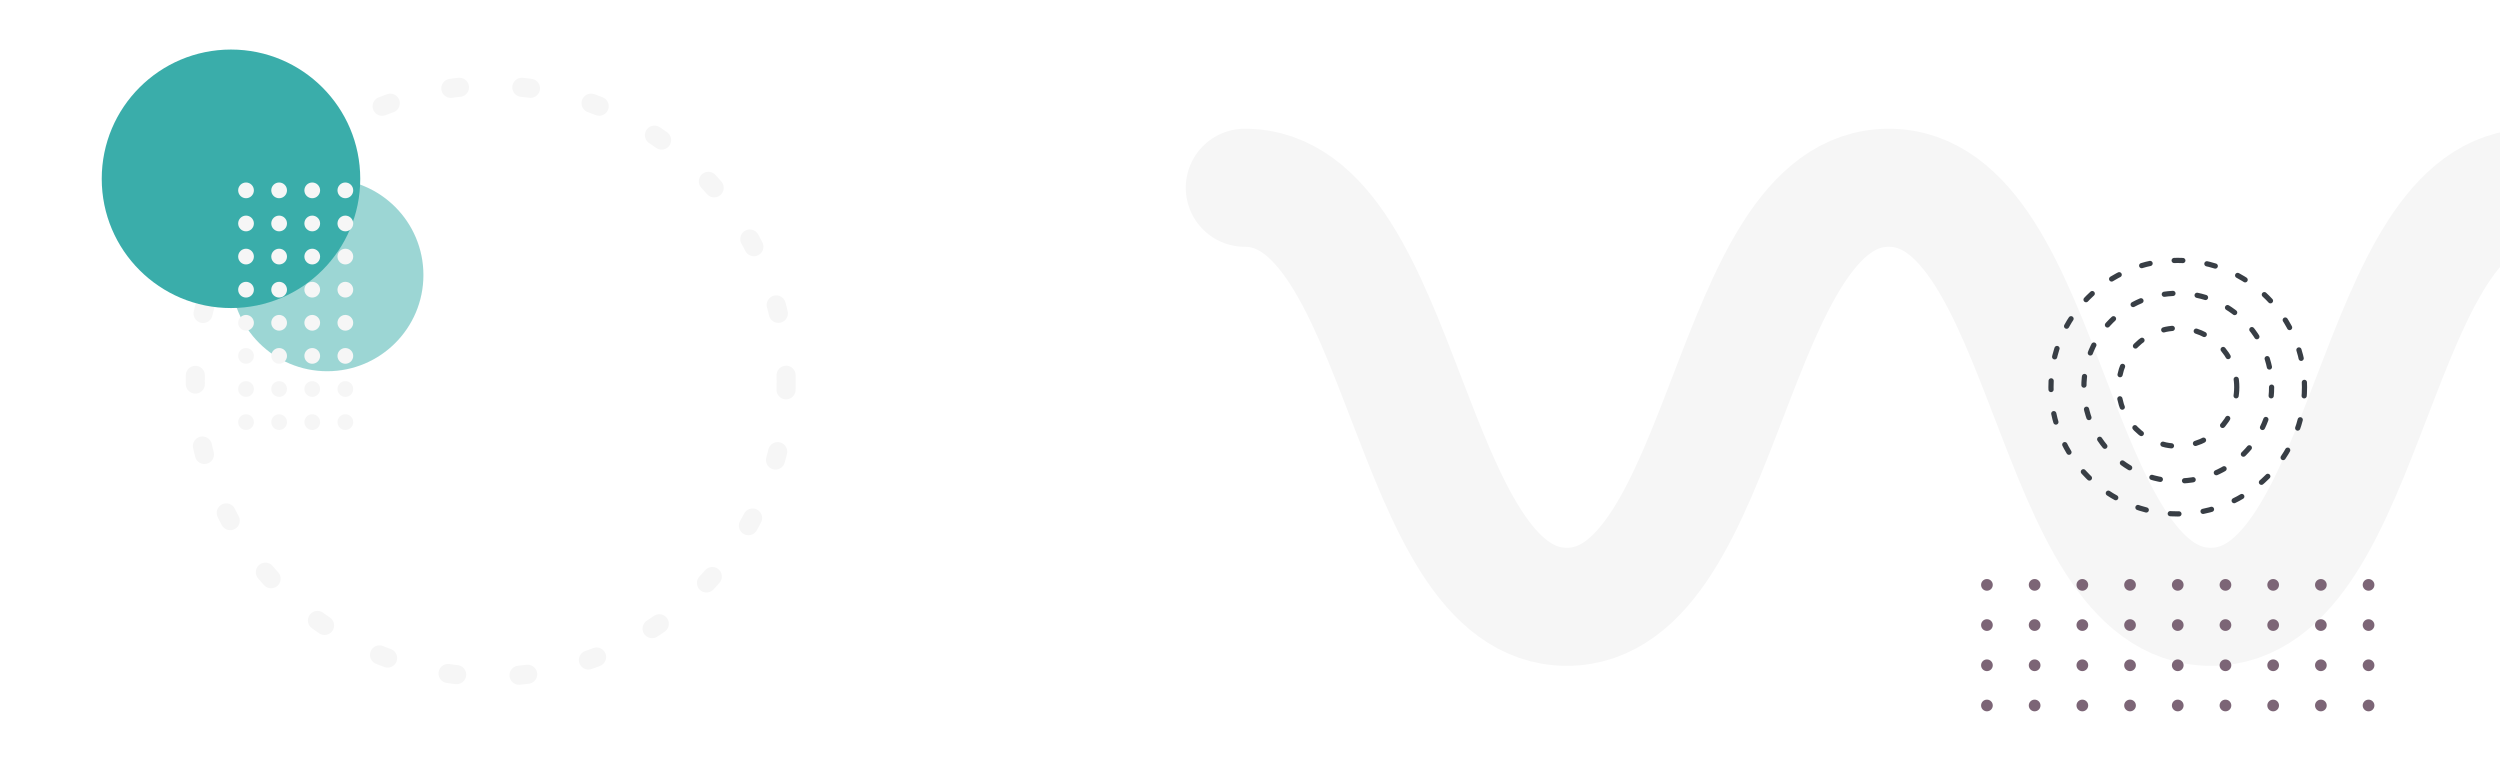
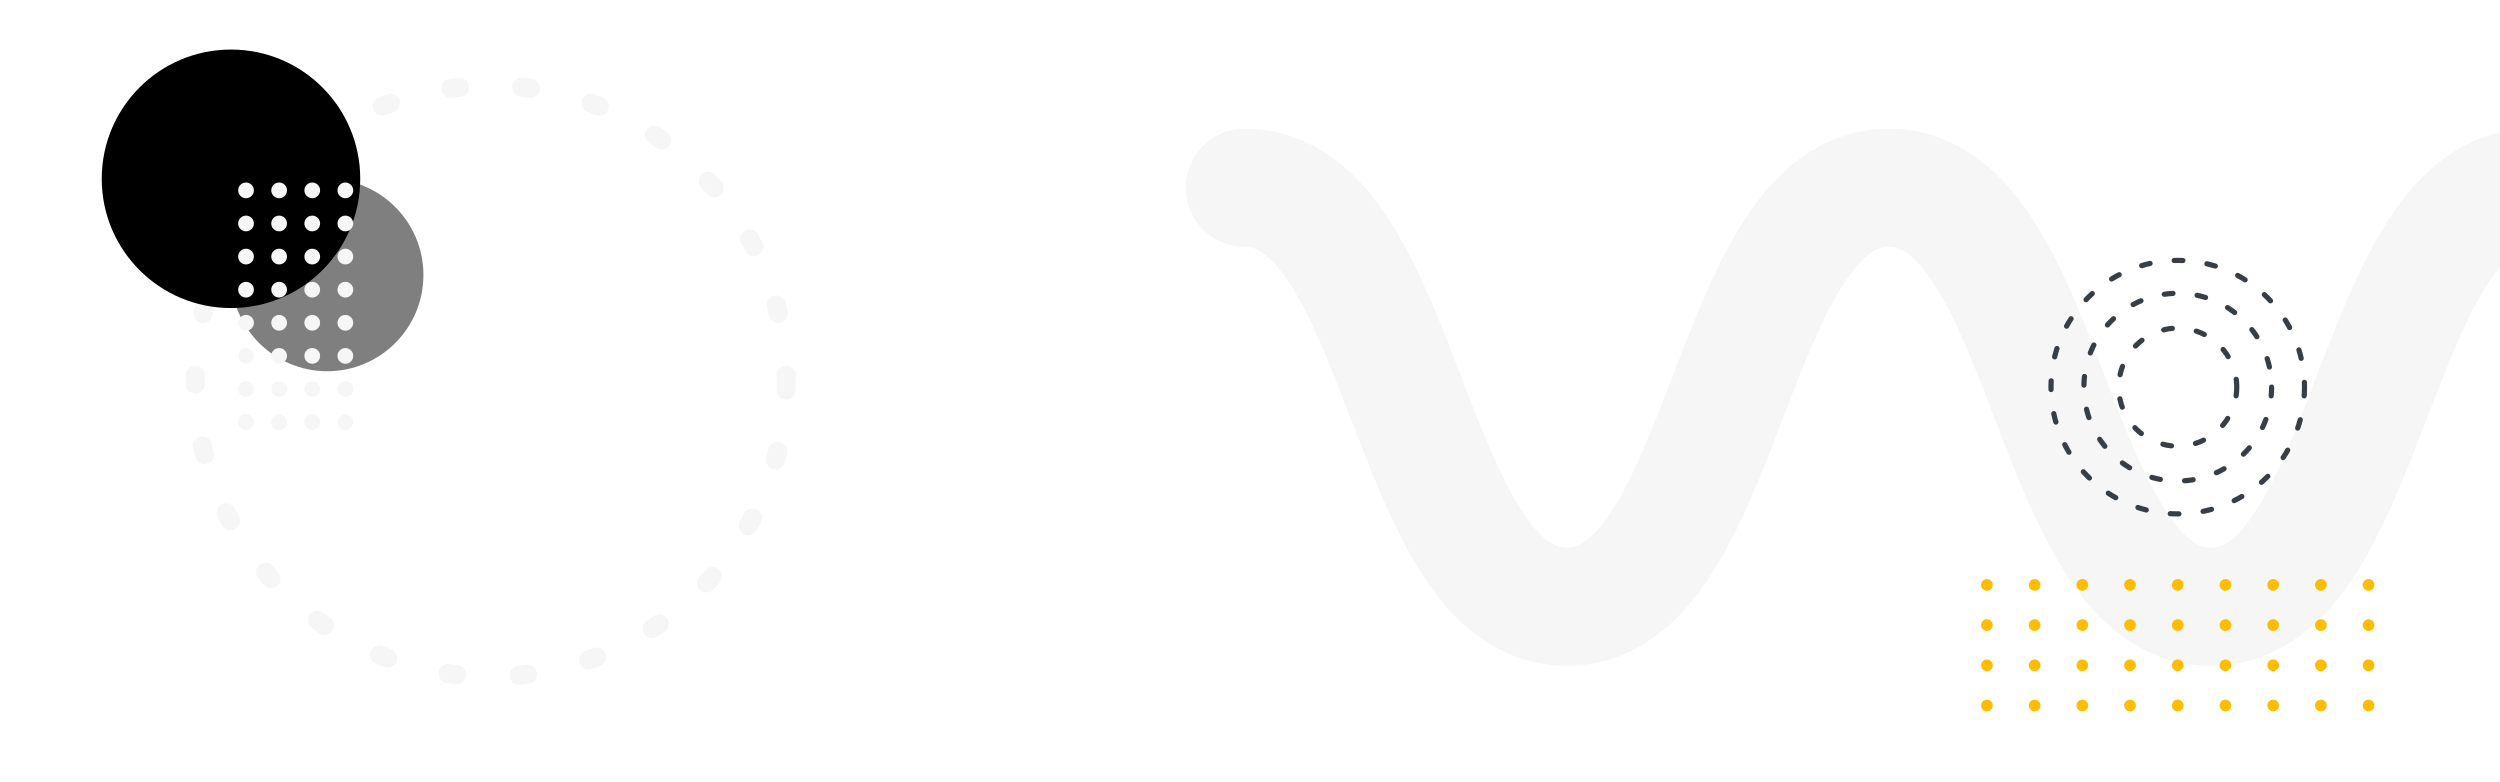
<svg xmlns="http://www.w3.org/2000/svg" xmlns:xlink="http://www.w3.org/1999/xlink" viewBox="0 0 1440 450">
  <style>
		@keyframes snake {
			0%, 100% {transform: translate(0, 0);}
			50%      {transform: translate(-10%, 0);}
		}
		@keyframes rotate {
			0%   {transform: rotate(0deg);}
			100% {transform: rotate(360deg);}
		}
		@keyframes rotate_reverse {
			0%   {transform: rotate(0deg);}
			100% {transform: rotate(-360deg);}
		}
		@keyframes rotate_little {
			0%, 100% {transform: rotate(0deg);}
			50%      {transform: rotate(45deg);}
		}
		.origin-center {
			transform-box: fill-box;
			transform-origin: center;
		}
		#snake {animation: snake 30s cubic-bezier(.445, .05, .55, .95) infinite;}
		#circle_1 {animation: rotate 180s linear infinite;}
		#circle_2,
		#circle_4 {animation: rotate 60s linear infinite;}
		#circle_3 {animation: rotate_reverse 60s linear infinite;}
		#circle_5 {animation: rotate_little 30s cubic-bezier(.445, .05, .55, .95) infinite;}
    </style>
  <defs>
    <g id="animations">
      <animateTransform xlink:href="#line_circles_1" attributeName="transform" attributeType="XML" type="translate" dur="5s" values="0 0;0 10;0 0" repeatCount="indefinite" />
      <animateTransform xlink:href="#line_circles_2" attributeName="transform" attributeType="XML" type="translate" dur="5s" begin=".2s" values="0 0;0 10;0 0" repeatCount="indefinite" />
      <animateTransform xlink:href="#line_circles_3" attributeName="transform" attributeType="XML" type="translate" dur="5s" begin=".4s" values="0 0;0 10;0 0" repeatCount="indefinite" />
      <animateTransform xlink:href="#line_circles_4" attributeName="transform" attributeType="XML" type="translate" dur="5s" begin=".6s" values="0 0;0 10;0 0" repeatCount="indefinite" />
      <animateTransform xlink:href="#line_circles_5" attributeName="transform" attributeType="XML" type="translate" dur="5s" begin=".8s" values="0 0;0 10;0 0" repeatCount="indefinite" />
      <animateTransform xlink:href="#line_circles_6" attributeName="transform" attributeType="XML" type="translate" dur="5s" begin="1s" values="0 0;0 10;0 0" repeatCount="indefinite" />
      <animateTransform xlink:href="#line_circles_7" attributeName="transform" attributeType="XML" type="translate" dur="5s" begin="1.2s" values="0 0;0 10;0 0" repeatCount="indefinite" />
      <animateTransform xlink:href="#line_circles_8" attributeName="transform" attributeType="XML" type="translate" dur="5s" begin="1.4s" values="0 0;0 10;0 0" repeatCount="indefinite" />
      <animateTransform xlink:href="#line_circles_9" attributeName="transform" attributeType="XML" type="translate" dur="5s" begin="1.6s" values="0 0;0 10;0 0" repeatCount="indefinite" />
    </g>
  </defs>
  <path id="snake" d="M717,108.15c92.73,0,92.73,241.37,185.47,241.37s92.73-241.37,185.46-241.37,92.73,241.37,185.47,241.37,92.73-241.37,185.47-241.37,92.74,241.37,185.49,241.37,92.74-241.37,185.48-241.37" fill="none" stroke="#F6F6F6" stroke-linecap="round" stroke-miterlimit="10" stroke-width="68" />
  <circle id="circle_1" class="origin-center" cx="282.66" cy="219.53" r="170.18" fill="none" stroke="#F6F6F6" stroke-linecap="round" stroke-miterlimit="10" stroke-width="11" stroke-dasharray="5 36" />
  <circle id="circle_2" class="origin-center" cx="1254.38" cy="223" r="73.01" fill="none" stroke="#383E45" stroke-linecap="round" stroke-miterlimit="10" stroke-width="3" stroke-dasharray="5 14" />
  <circle id="circle_3" class="origin-center" cx="1254.38" cy="223" r="54.06" fill="none" stroke="#383E45" stroke-linecap="round" stroke-miterlimit="10" stroke-width="3" stroke-dasharray="5 14" />
  <circle id="circle_4" class="origin-center" cx="1254.38" cy="223" r="33.99" fill="none" stroke="#383E45" stroke-linecap="round" stroke-miterlimit="10" stroke-width="3" stroke-dasharray="5 14" />
  <g id="line_circles_1">
-     <circle cx="1144.47" cy="406.36" r="3.37" fill="#7C6576" />
-     <circle cx="1144.47" cy="383.2" r="3.37" fill="#7C6576" />
-     <circle cx="1144.47" cy="360.04" r="3.37" fill="#7C6576" />
-     <circle cx="1144.47" cy="336.89" r="3.37" fill="#7C6576" />
+     <circle cx="1144.47" cy="406.36" r="3.37" fill="#ffbc00" />
+     <circle cx="1144.47" cy="383.2" r="3.37" fill="#ffbc00" />
+     <circle cx="1144.47" cy="360.04" r="3.37" fill="#ffbc00" />
+     <circle cx="1144.47" cy="336.89" r="3.37" fill="#ffbc00" />
  </g>
  <g id="line_circles_2">
-     <circle cx="1171.95" cy="406.36" r="3.37" fill="#7C6576" />
-     <circle cx="1171.95" cy="383.2" r="3.37" fill="#7C6576" />
-     <circle cx="1171.95" cy="360.04" r="3.37" fill="#7C6576" />
-     <circle cx="1171.95" cy="336.89" r="3.37" fill="#7C6576" />
+     <circle cx="1171.95" cy="406.36" r="3.37" fill="#ffbc00" />
+     <circle cx="1171.95" cy="383.2" r="3.37" fill="#ffbc00" />
+     <circle cx="1171.95" cy="360.04" r="3.37" fill="#ffbc00" />
+     <circle cx="1171.95" cy="336.89" r="3.37" fill="#ffbc00" />
  </g>
  <g id="line_circles_3">
-     <circle cx="1199.43" cy="406.36" r="3.37" fill="#7C6576" />
-     <circle cx="1199.43" cy="383.2" r="3.37" fill="#7C6576" />
-     <circle cx="1199.43" cy="360.04" r="3.37" fill="#7C6576" />
-     <circle cx="1199.43" cy="336.89" r="3.37" fill="#7C6576" />
+     <circle cx="1199.43" cy="406.36" r="3.37" fill="#ffbc00" />
+     <circle cx="1199.43" cy="383.2" r="3.37" fill="#ffbc00" />
+     <circle cx="1199.43" cy="360.04" r="3.37" fill="#ffbc00" />
+     <circle cx="1199.43" cy="336.89" r="3.37" fill="#ffbc00" />
  </g>
  <g id="line_circles_4">
-     <circle cx="1226.9" cy="406.36" r="3.37" fill="#7C6576" />
-     <circle cx="1226.9" cy="383.2" r="3.37" fill="#7C6576" />
-     <circle cx="1226.9" cy="360.04" r="3.37" fill="#7C6576" />
-     <circle cx="1226.9" cy="336.89" r="3.37" fill="#7C6576" />
+     <circle cx="1226.9" cy="406.36" r="3.37" fill="#ffbc00" />
+     <circle cx="1226.9" cy="383.2" r="3.37" fill="#ffbc00" />
+     <circle cx="1226.9" cy="360.04" r="3.37" fill="#ffbc00" />
+     <circle cx="1226.9" cy="336.89" r="3.37" fill="#ffbc00" />
  </g>
  <g id="line_circles_5">
-     <circle cx="1254.38" cy="406.36" r="3.37" fill="#7C6576" />
-     <circle cx="1254.38" cy="383.2" r="3.37" fill="#7C6576" />
-     <circle cx="1254.38" cy="360.04" r="3.37" fill="#7C6576" />
-     <circle cx="1254.38" cy="336.89" r="3.37" fill="#7C6576" />
+     <circle cx="1254.38" cy="406.36" r="3.37" fill="#ffbc00" />
+     <circle cx="1254.38" cy="383.2" r="3.37" fill="#ffbc00" />
+     <circle cx="1254.38" cy="360.04" r="3.37" fill="#ffbc00" />
+     <circle cx="1254.38" cy="336.89" r="3.37" fill="#ffbc00" />
  </g>
  <g id="line_circles_6">
-     <circle cx="1281.86" cy="406.36" r="3.37" fill="#7C6576" />
-     <circle cx="1281.86" cy="383.2" r="3.37" fill="#7C6576" />
-     <circle cx="1281.86" cy="360.04" r="3.37" fill="#7C6576" />
-     <circle cx="1281.86" cy="336.89" r="3.37" fill="#7C6576" />
+     <circle cx="1281.86" cy="406.36" r="3.37" fill="#ffbc00" />
+     <circle cx="1281.86" cy="383.2" r="3.37" fill="#ffbc00" />
+     <circle cx="1281.86" cy="360.04" r="3.37" fill="#ffbc00" />
+     <circle cx="1281.86" cy="336.89" r="3.37" fill="#ffbc00" />
  </g>
  <g id="line_circles_7">
-     <circle cx="1309.34" cy="406.36" r="3.37" fill="#7C6576" />
-     <circle cx="1309.34" cy="383.2" r="3.37" fill="#7C6576" />
-     <circle cx="1309.34" cy="360.04" r="3.37" fill="#7C6576" />
-     <circle cx="1309.34" cy="336.89" r="3.37" fill="#7C6576" />
+     <circle cx="1309.34" cy="406.36" r="3.37" fill="#ffbc00" />
+     <circle cx="1309.34" cy="383.2" r="3.37" fill="#ffbc00" />
+     <circle cx="1309.34" cy="360.04" r="3.37" fill="#ffbc00" />
+     <circle cx="1309.34" cy="336.89" r="3.37" fill="#ffbc00" />
  </g>
  <g id="line_circles_8">
-     <circle cx="1336.82" cy="406.36" r="3.37" fill="#7C6576" />
-     <circle cx="1336.82" cy="383.2" r="3.37" fill="#7C6576" />
-     <circle cx="1336.82" cy="360.04" r="3.37" fill="#7C6576" />
-     <circle cx="1336.82" cy="336.89" r="3.37" fill="#7C6576" />
+     <circle cx="1336.82" cy="406.36" r="3.37" fill="#ffbc00" />
+     <circle cx="1336.82" cy="383.2" r="3.37" fill="#ffbc00" />
+     <circle cx="1336.82" cy="360.04" r="3.37" fill="#ffbc00" />
+     <circle cx="1336.82" cy="336.89" r="3.37" fill="#ffbc00" />
  </g>
  <g id="line_circles_9">
-     <circle cx="1364.29" cy="406.36" r="3.37" fill="#7C6576" />
-     <circle cx="1364.29" cy="383.2" r="3.37" fill="#7C6576" />
-     <circle cx="1364.29" cy="360.04" r="3.37" fill="#7C6576" />
-     <circle cx="1364.29" cy="336.89" r="3.37" fill="#7C6576" />
+     <circle cx="1364.29" cy="406.36" r="3.37" fill="#ffbc00" />
+     <circle cx="1364.29" cy="383.2" r="3.37" fill="#ffbc00" />
+     <circle cx="1364.29" cy="360.04" r="3.37" fill="#ffbc00" />
+     <circle cx="1364.29" cy="336.89" r="3.37" fill="#ffbc00" />
  </g>
-   <circle id="circle_5" cx="188.47" cy="158.41" r="55.42" fill="#3AADAA" opacity=".5" />
-   <circle cx="133.05" cy="102.99" r="74.45" fill="#3AADAA" />
+   <circle id="circle_5" cx="188.47" cy="158.41" r="55.42" fill="##ffbc00" opacity=".5" />
+   <circle cx="133.05" cy="102.99" r="74.45" fill="##ffbc00" />
  <g>
    <circle cx="141.71" cy="109.65" r="4.53" fill="#F6F6F6" />
    <circle cx="160.78" cy="109.65" r="4.53" fill="#F6F6F6" />
    <circle cx="179.85" cy="109.65" r="4.53" fill="#F6F6F6" />
    <circle cx="198.92" cy="109.65" r="4.53" fill="#F6F6F6" />
    <circle cx="141.71" cy="128.72" r="4.53" fill="#F6F6F6" />
    <circle cx="160.78" cy="128.72" r="4.53" fill="#F6F6F6" />
    <circle cx="179.85" cy="128.72" r="4.53" fill="#F6F6F6" />
    <circle cx="198.92" cy="128.72" r="4.53" fill="#F6F6F6" />
    <circle cx="141.71" cy="147.79" r="4.53" fill="#F6F6F6" />
    <circle cx="160.78" cy="147.79" r="4.53" fill="#F6F6F6" />
    <circle cx="179.85" cy="147.79" r="4.53" fill="#F6F6F6" />
    <circle cx="198.92" cy="147.79" r="4.53" fill="#F6F6F6" />
    <circle cx="141.71" cy="166.86" r="4.53" fill="#F6F6F6" />
    <circle cx="160.78" cy="166.86" r="4.53" fill="#F6F6F6" />
    <circle cx="179.85" cy="166.86" r="4.53" fill="#F6F6F6" />
    <circle cx="198.92" cy="166.86" r="4.53" fill="#F6F6F6" />
    <circle cx="141.71" cy="185.93" r="4.53" fill="#F6F6F6" />
    <circle cx="160.78" cy="185.93" r="4.53" fill="#F6F6F6" />
    <circle cx="179.85" cy="185.93" r="4.53" fill="#F6F6F6" />
    <circle cx="198.92" cy="185.93" r="4.53" fill="#F6F6F6" />
    <circle cx="141.71" cy="205" r="4.53" fill="#F6F6F6" />
    <circle cx="160.78" cy="205" r="4.53" fill="#F6F6F6" />
    <circle cx="179.85" cy="205" r="4.53" fill="#F6F6F6" />
    <circle cx="198.92" cy="205" r="4.53" fill="#F6F6F6" />
    <circle cx="141.71" cy="224.07" r="4.53" fill="#F6F6F6" />
    <circle cx="160.78" cy="224.07" r="4.53" fill="#F6F6F6" />
    <circle cx="179.85" cy="224.07" r="4.53" fill="#F6F6F6" />
    <circle cx="198.92" cy="224.07" r="4.53" fill="#F6F6F6" />
    <circle cx="141.71" cy="243.14" r="4.53" fill="#F6F6F6" />
    <circle cx="160.78" cy="243.14" r="4.53" fill="#F6F6F6" />
    <circle cx="179.85" cy="243.14" r="4.53" fill="#F6F6F6" />
    <circle cx="198.92" cy="243.14" r="4.53" fill="#F6F6F6" />
  </g>
</svg>
